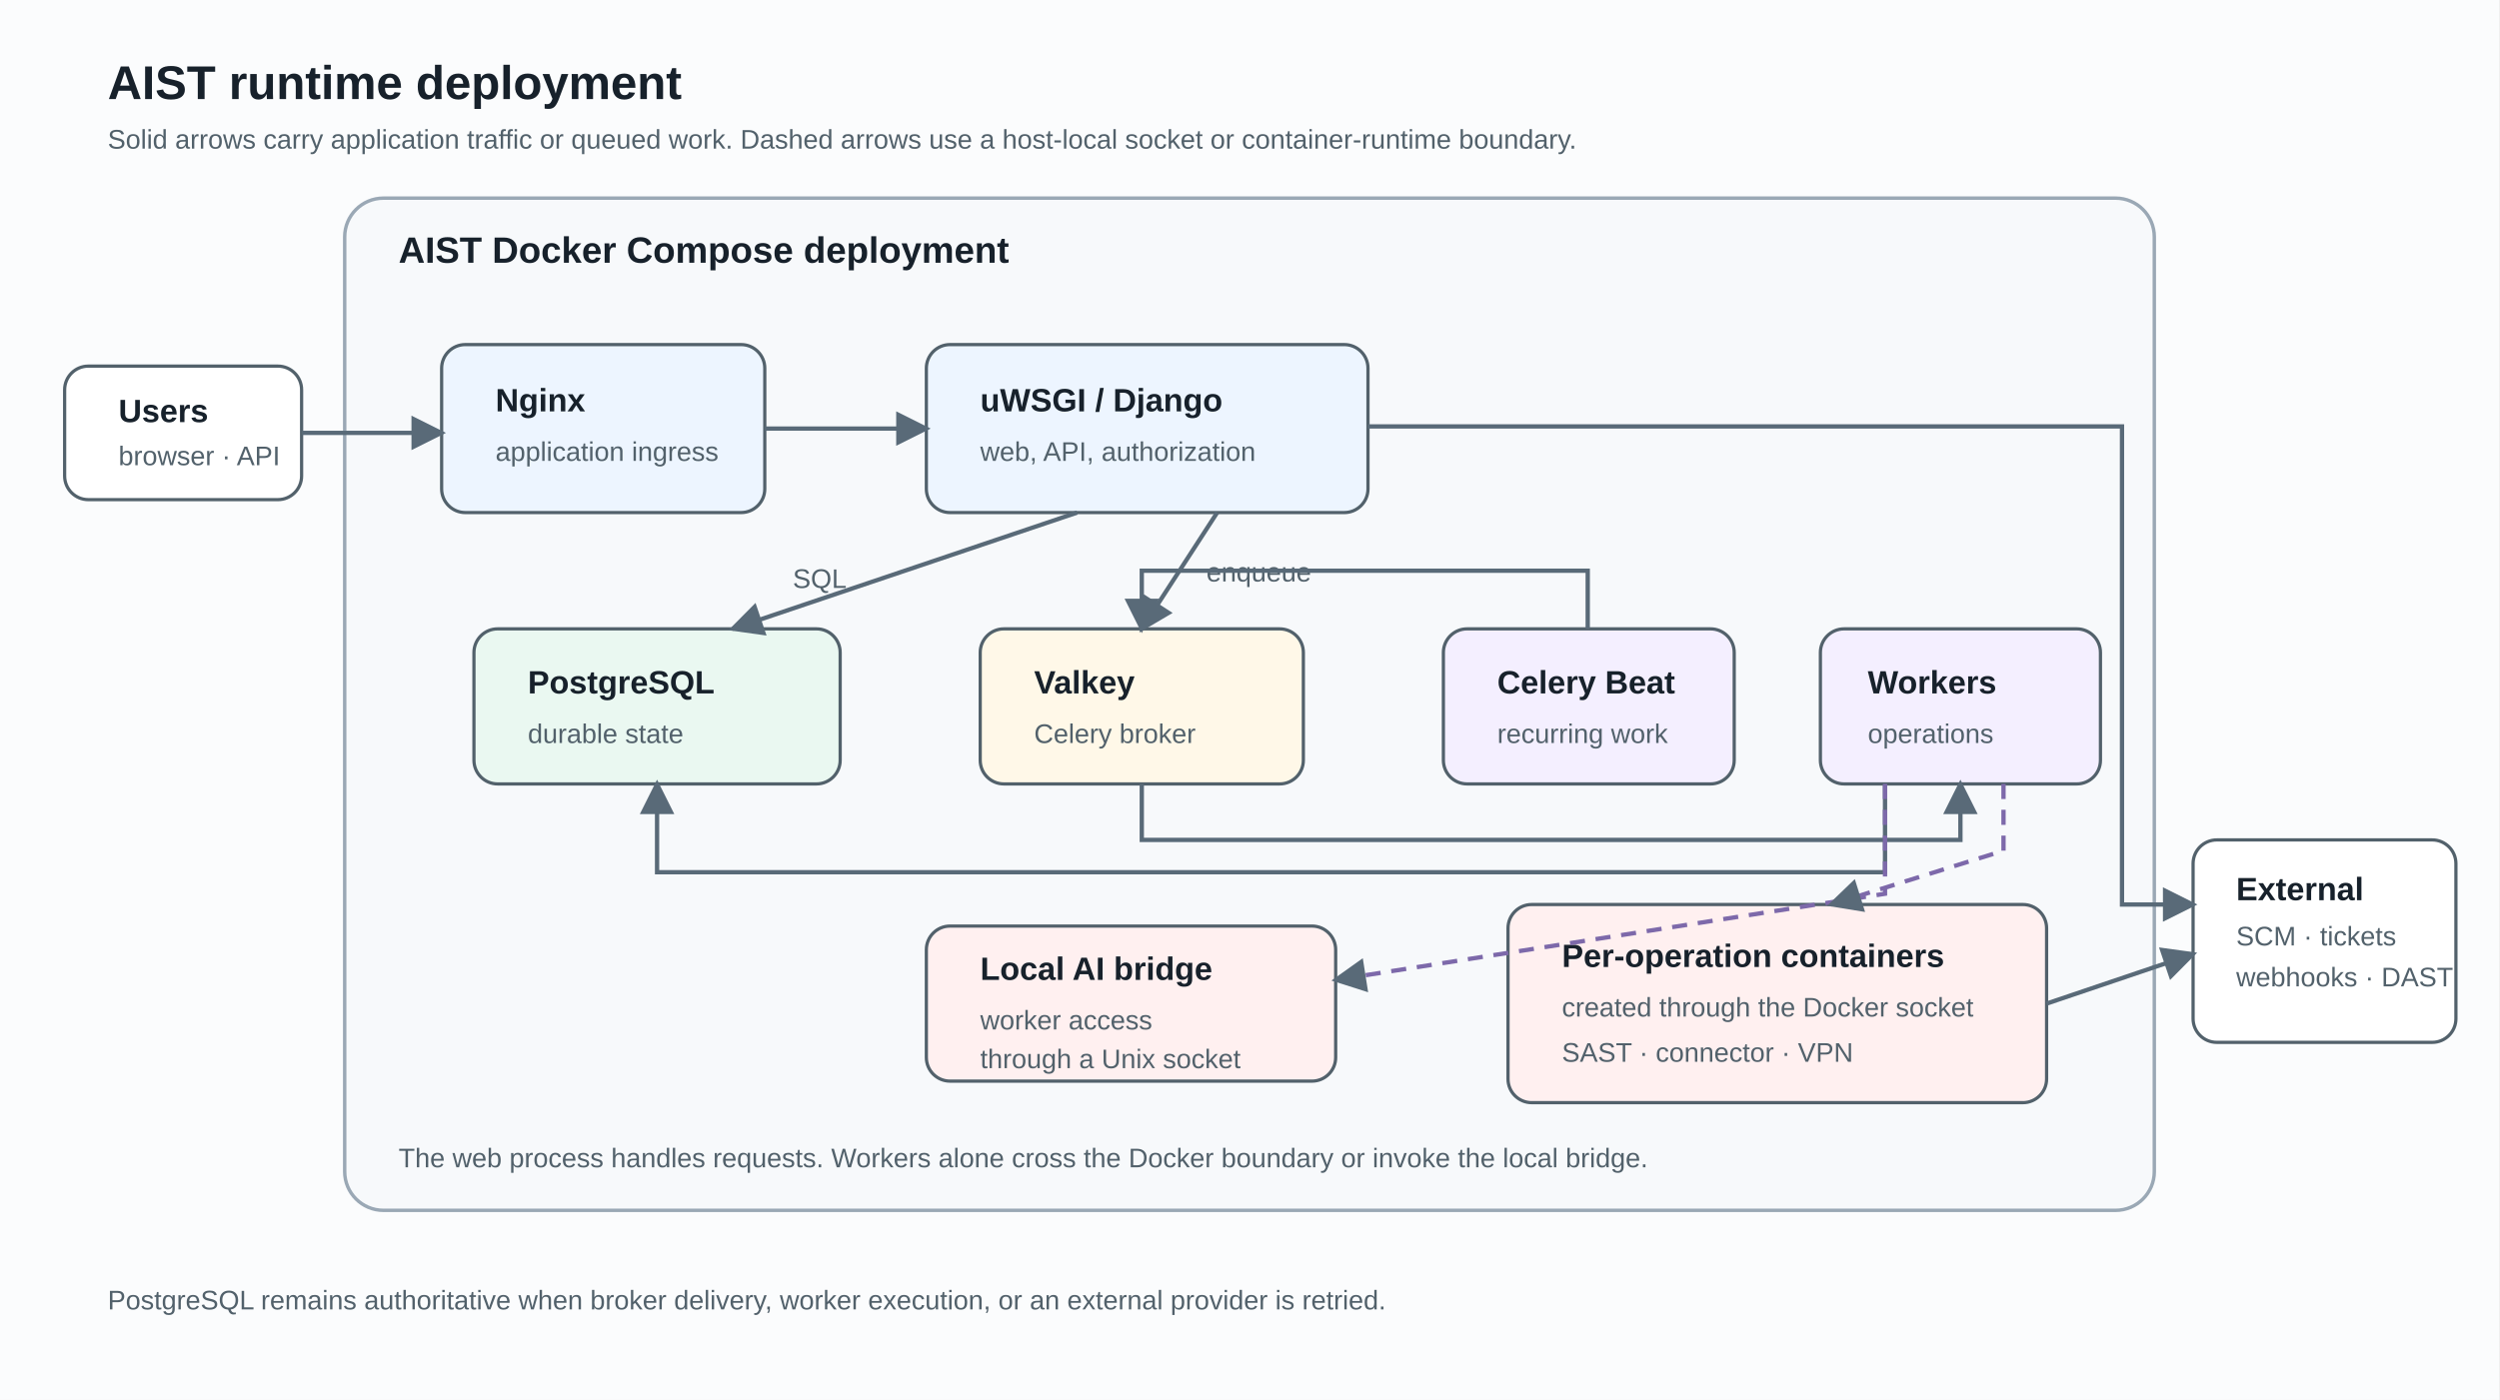
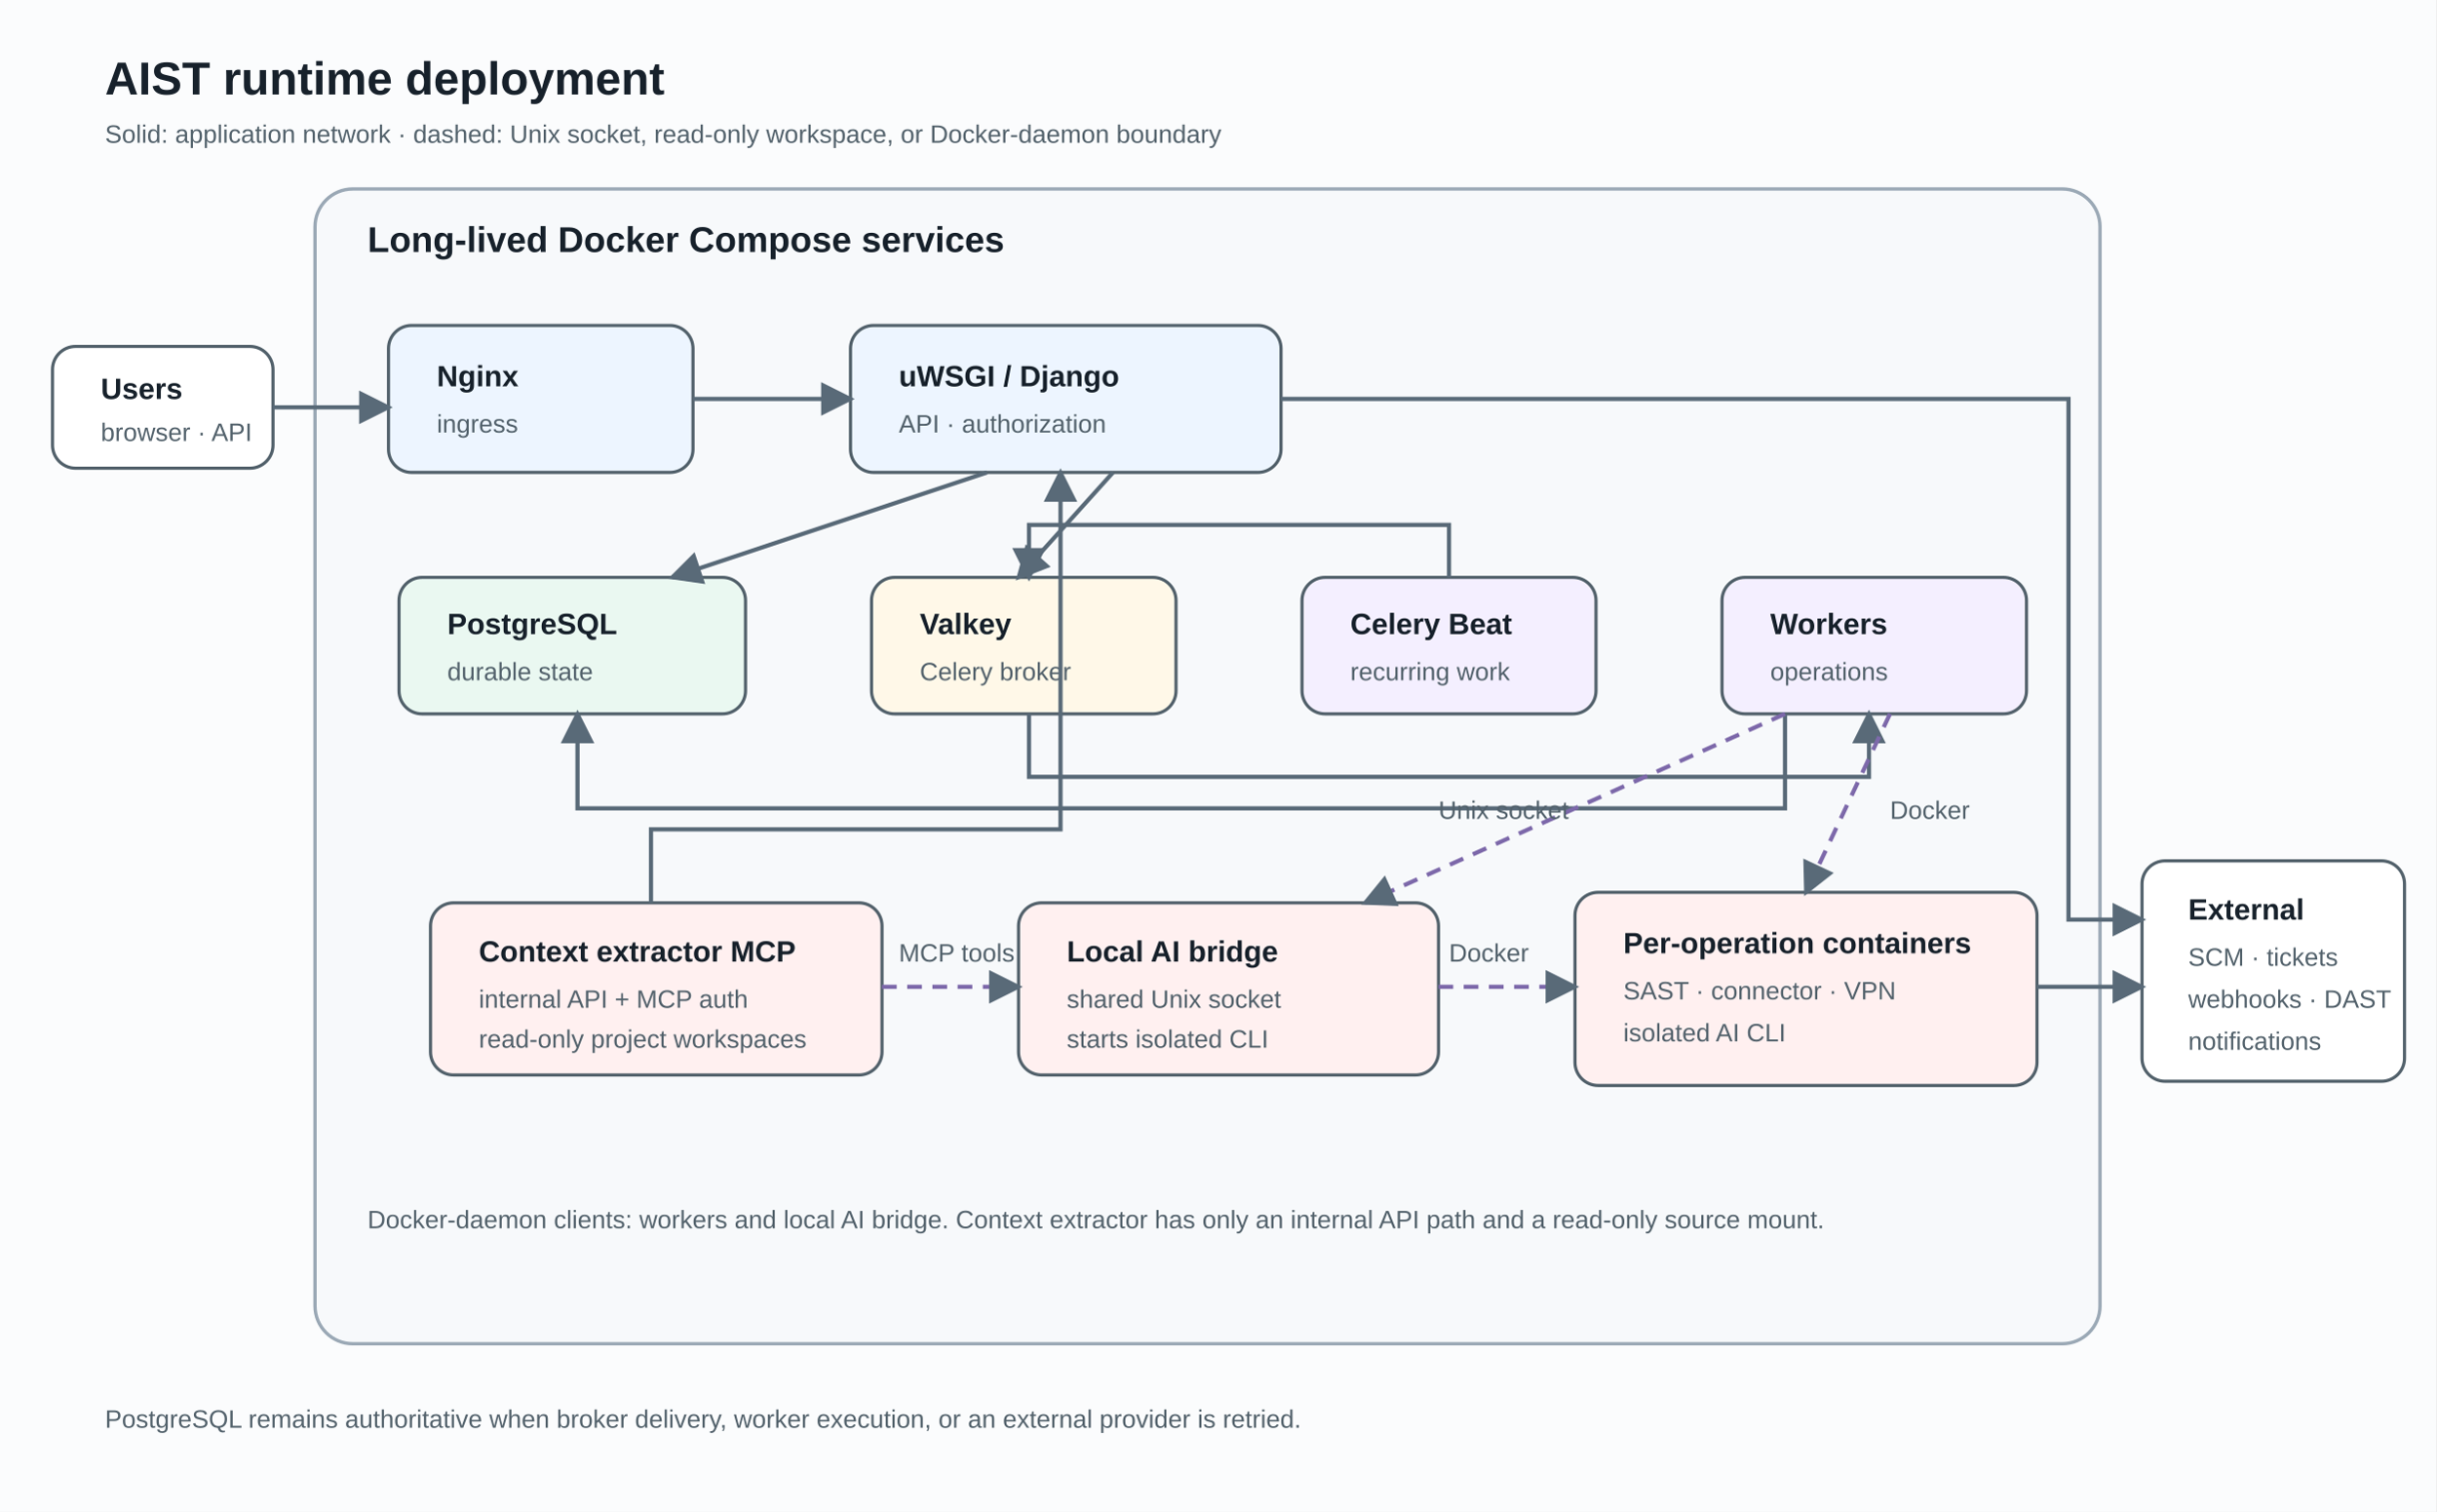
- <svg xmlns="http://www.w3.org/2000/svg" width="1160" height="650" viewBox="0 0 1160 650" role="img" aria-labelledby="title desc">
+ <svg xmlns="http://www.w3.org/2000/svg" width="1160" height="720" viewBox="0 0 1160 720" role="img" aria-labelledby="title desc">
  <defs>
-     <style>text{font-family:Arial,sans-serif;fill:#17212b}.title{font-size:22px;font-weight:700}.group{font-size:17px;font-weight:700}.name{font-size:15px;font-weight:700}.detail{font-size:12.5px;fill:#52616b}.host{fill:#f7f9fb;stroke:#9aa8b5;stroke-width:1.6;rx:18}.box{stroke:#52616b;stroke-width:1.5;rx:11}.net{fill:none;stroke:#596a78;stroke-width:2;marker-end:url(#arrow)}.local{fill:none;stroke:#7d69aa;stroke-width:2;stroke-dasharray:7 5;marker-end:url(#arrow)}</style>
+     <style>text{font-family:Arial,sans-serif;fill:#17212b}.title{font-size:22px;font-weight:700}.group{font-size:17px;font-weight:700}.name{font-size:14px;font-weight:700}.detail{font-size:12px;fill:#52616b}.host{fill:#f7f9fb;stroke:#9aa8b5;stroke-width:1.6;rx:18}.box{stroke:#52616b;stroke-width:1.5;rx:11}.net{fill:none;stroke:#596a78;stroke-width:2;marker-end:url(#arrow)}.local{fill:none;stroke:#7d69aa;stroke-width:2;stroke-dasharray:7 5;marker-end:url(#arrow)}</style>
    <marker id="arrow" markerWidth="8" markerHeight="8" refX="7" refY="4" orient="auto">
      <path d="M0 0L8 4L0 8Z" fill="#596a78" />
    </marker>
  </defs>
-   <rect width="1160" height="650" fill="#fbfcfd" />
-   <text x="50" y="46" class="title">AIST runtime deployment</text>
-   <text x="50" y="69" class="detail">Solid arrows carry application traffic or queued work. Dashed arrows use a host-local socket or container-runtime boundary.</text>
-   <rect x="160" y="92" width="840" height="470" class="host" />
-   <text x="185" y="122" class="group">AIST Docker Compose deployment</text>
-   <rect x="30" y="170" width="110" height="62" class="box" fill="#ffffff" />
-   <text x="55" y="196" class="name">Users</text>
-   <text x="55" y="216" class="detail">browser · API</text>
-   <rect x="205" y="160" width="150" height="78" class="box" fill="#edf5ff" />
-   <text x="230" y="191" class="name">Nginx</text>
-   <text x="230" y="214" class="detail">application ingress</text>
-   <rect x="430" y="160" width="205" height="78" class="box" fill="#edf5ff" />
-   <text x="455" y="191" class="name">uWSGI / Django</text>
-   <text x="455" y="214" class="detail">web, API, authorization</text>
-   <path d="M140 201L205 201" class="net" />
-   <path d="M355 199L430 199" class="net" />
-   <rect x="220" y="292" width="170" height="72" class="box" fill="#eaf8f1" />
-   <text x="245" y="322" class="name">PostgreSQL</text>
-   <text x="245" y="345" class="detail">durable state</text>
-   <rect x="455" y="292" width="150" height="72" class="box" fill="#fff8e8" />
-   <text x="480" y="322" class="name">Valkey</text>
-   <text x="480" y="345" class="detail">Celery broker</text>
-   <rect x="670" y="292" width="135" height="72" class="box" fill="#f4efff" />
-   <text x="695" y="322" class="name">Celery Beat</text>
-   <text x="695" y="345" class="detail">recurring work</text>
-   <rect x="845" y="292" width="130" height="72" class="box" fill="#f4efff" />
-   <text x="867" y="322" class="name">Workers</text>
-   <text x="867" y="345" class="detail">operations</text>
-   <path d="M500 238L340 292" class="net" />
-   <text x="368" y="273" class="detail">SQL</text>
-   <path d="M565 238L530 292" class="net" />
-   <text x="560" y="270" class="detail">enqueue</text>
-   <path d="M737 292L737 265L530 265L530 292" class="net" />
-   <path d="M530 364L530 390L910 390L910 364" class="net" />
-   <path d="M875 364L875 405L305 405L305 364" class="net" />
-   <rect x="430" y="430" width="190" height="72" class="box" fill="#fff0f0" />
-   <text x="455" y="455" class="name">Local AI bridge</text>
-   <text x="455" y="478" class="detail">worker access</text>
-   <text x="455" y="496" class="detail">through a Unix socket</text>
-   <rect x="700" y="420" width="250" height="92" class="box" fill="#fff0f0" />
-   <text x="725" y="449" class="name">Per-operation containers</text>
-   <text x="725" y="472" class="detail">created through the Docker socket</text>
-   <text x="725" y="493" class="detail">SAST · connector · VPN</text>
-   <path d="M875 364L875 415L620 455" class="local" />
-   <path d="M930 364L930 395L850 420" class="local" />
-   <rect x="1018" y="390" width="122" height="94" class="box" fill="#ffffff" />
-   <text x="1038" y="418" class="name">External</text>
-   <text x="1038" y="439" class="detail">SCM · tickets</text>
-   <text x="1038" y="458" class="detail">webhooks · DAST</text>
-   <path d="M950 466L1018 443" class="net" />
-   <path d="M635 198L985 198L985 420L1018 420" class="net" />
-   <text x="185" y="542" class="detail">The web process handles requests. Workers alone cross the Docker boundary or invoke the local bridge.</text>
-   <text x="50" y="608" class="detail">PostgreSQL remains authoritative when broker delivery, worker execution, or an external provider is retried.</text>
+   <rect width="1160" height="720" fill="#fbfcfd" />
+   <text x="50" y="45" class="title">AIST runtime deployment</text>
+   <text x="50" y="68" class="detail">Solid: application network · dashed: Unix socket, read-only workspace, or Docker-daemon boundary</text>
+   <rect x="150" y="90" width="850" height="550" class="host" />
+   <text x="175" y="120" class="group">Long-lived Docker Compose services</text>
+   <rect x="25" y="165" width="105" height="58" class="box" fill="#fff" />
+   <text x="48" y="190" class="name">Users</text>
+   <text x="48" y="210" class="detail">browser · API</text>
+   <rect x="185" y="155" width="145" height="70" class="box" fill="#edf5ff" />
+   <text x="208" y="184" class="name">Nginx</text>
+   <text x="208" y="206" class="detail">ingress</text>
+   <rect x="405" y="155" width="205" height="70" class="box" fill="#edf5ff" />
+   <text x="428" y="184" class="name">uWSGI / Django</text>
+   <text x="428" y="206" class="detail">API · authorization</text>
+   <path d="M130 194H185" class="net" />
+   <path d="M330 190H405" class="net" />
+   <rect x="190" y="275" width="165" height="65" class="box" fill="#eaf8f1" />
+   <text x="213" y="302" class="name">PostgreSQL</text>
+   <text x="213" y="324" class="detail">durable state</text>
+   <rect x="415" y="275" width="145" height="65" class="box" fill="#fff8e8" />
+   <text x="438" y="302" class="name">Valkey</text>
+   <text x="438" y="324" class="detail">Celery broker</text>
+   <rect x="620" y="275" width="140" height="65" class="box" fill="#f4efff" />
+   <text x="643" y="302" class="name">Celery Beat</text>
+   <text x="643" y="324" class="detail">recurring work</text>
+   <rect x="820" y="275" width="145" height="65" class="box" fill="#f4efff" />
+   <text x="843" y="302" class="name">Workers</text>
+   <text x="843" y="324" class="detail">operations</text>
+   <path d="M470 225L320 275" class="net" />
+   <path d="M530 225L485 275" class="net" />
+   <path d="M690 275V250H490V275" class="net" />
+   <path d="M490 340V370H890V340" class="net" />
+   <path d="M850 340V385H275V340" class="net" />
+   <rect x="205" y="430" width="215" height="82" class="box" fill="#fff0f0" />
+   <text x="228" y="458" class="name">Context extractor MCP</text>
+   <text x="228" y="480" class="detail">internal API + MCP auth</text>
+   <text x="228" y="499" class="detail">read-only project workspaces</text>
+   <rect x="485" y="430" width="200" height="82" class="box" fill="#fff0f0" />
+   <text x="508" y="458" class="name">Local AI bridge</text>
+   <text x="508" y="480" class="detail">shared Unix socket</text>
+   <text x="508" y="499" class="detail">starts isolated CLI</text>
+   <rect x="750" y="425" width="220" height="92" class="box" fill="#fff0f0" />
+   <text x="773" y="454" class="name">Per-operation containers</text>
+   <text x="773" y="476" class="detail">SAST · connector · VPN</text>
+   <text x="773" y="496" class="detail">isolated AI CLI</text>
+   <path d="M310 430V395H505V225" class="net" />
+   <path d="M850 340L650 430" class="local" />
+   <text x="685" y="390" class="detail">Unix socket</text>
+   <path d="M900 340L860 425" class="local" />
+   <text x="900" y="390" class="detail">Docker</text>
+   <path d="M685 470H750" class="local" />
+   <text x="690" y="458" class="detail">Docker</text>
+   <path d="M420 470H485" class="local" />
+   <text x="428" y="458" class="detail">MCP tools</text>
+   <rect x="1020" y="410" width="125" height="105" class="box" fill="#fff" />
+   <text x="1042" y="438" class="name">External</text>
+   <text x="1042" y="460" class="detail">SCM · tickets</text>
+   <text x="1042" y="480" class="detail">webhooks · DAST</text>
+   <text x="1042" y="500" class="detail">notifications</text>
+   <path d="M970 470H1020" class="net" />
+   <path d="M610 190H985V438H1020" class="net" />
+   <text x="175" y="585" class="detail">Docker-daemon clients: workers and local AI bridge. Context extractor has only an internal API path and a read-only source mount.</text>
+   <text x="50" y="680" class="detail">PostgreSQL remains authoritative when broker delivery, worker execution, or an external provider is retried.</text>
</svg>
